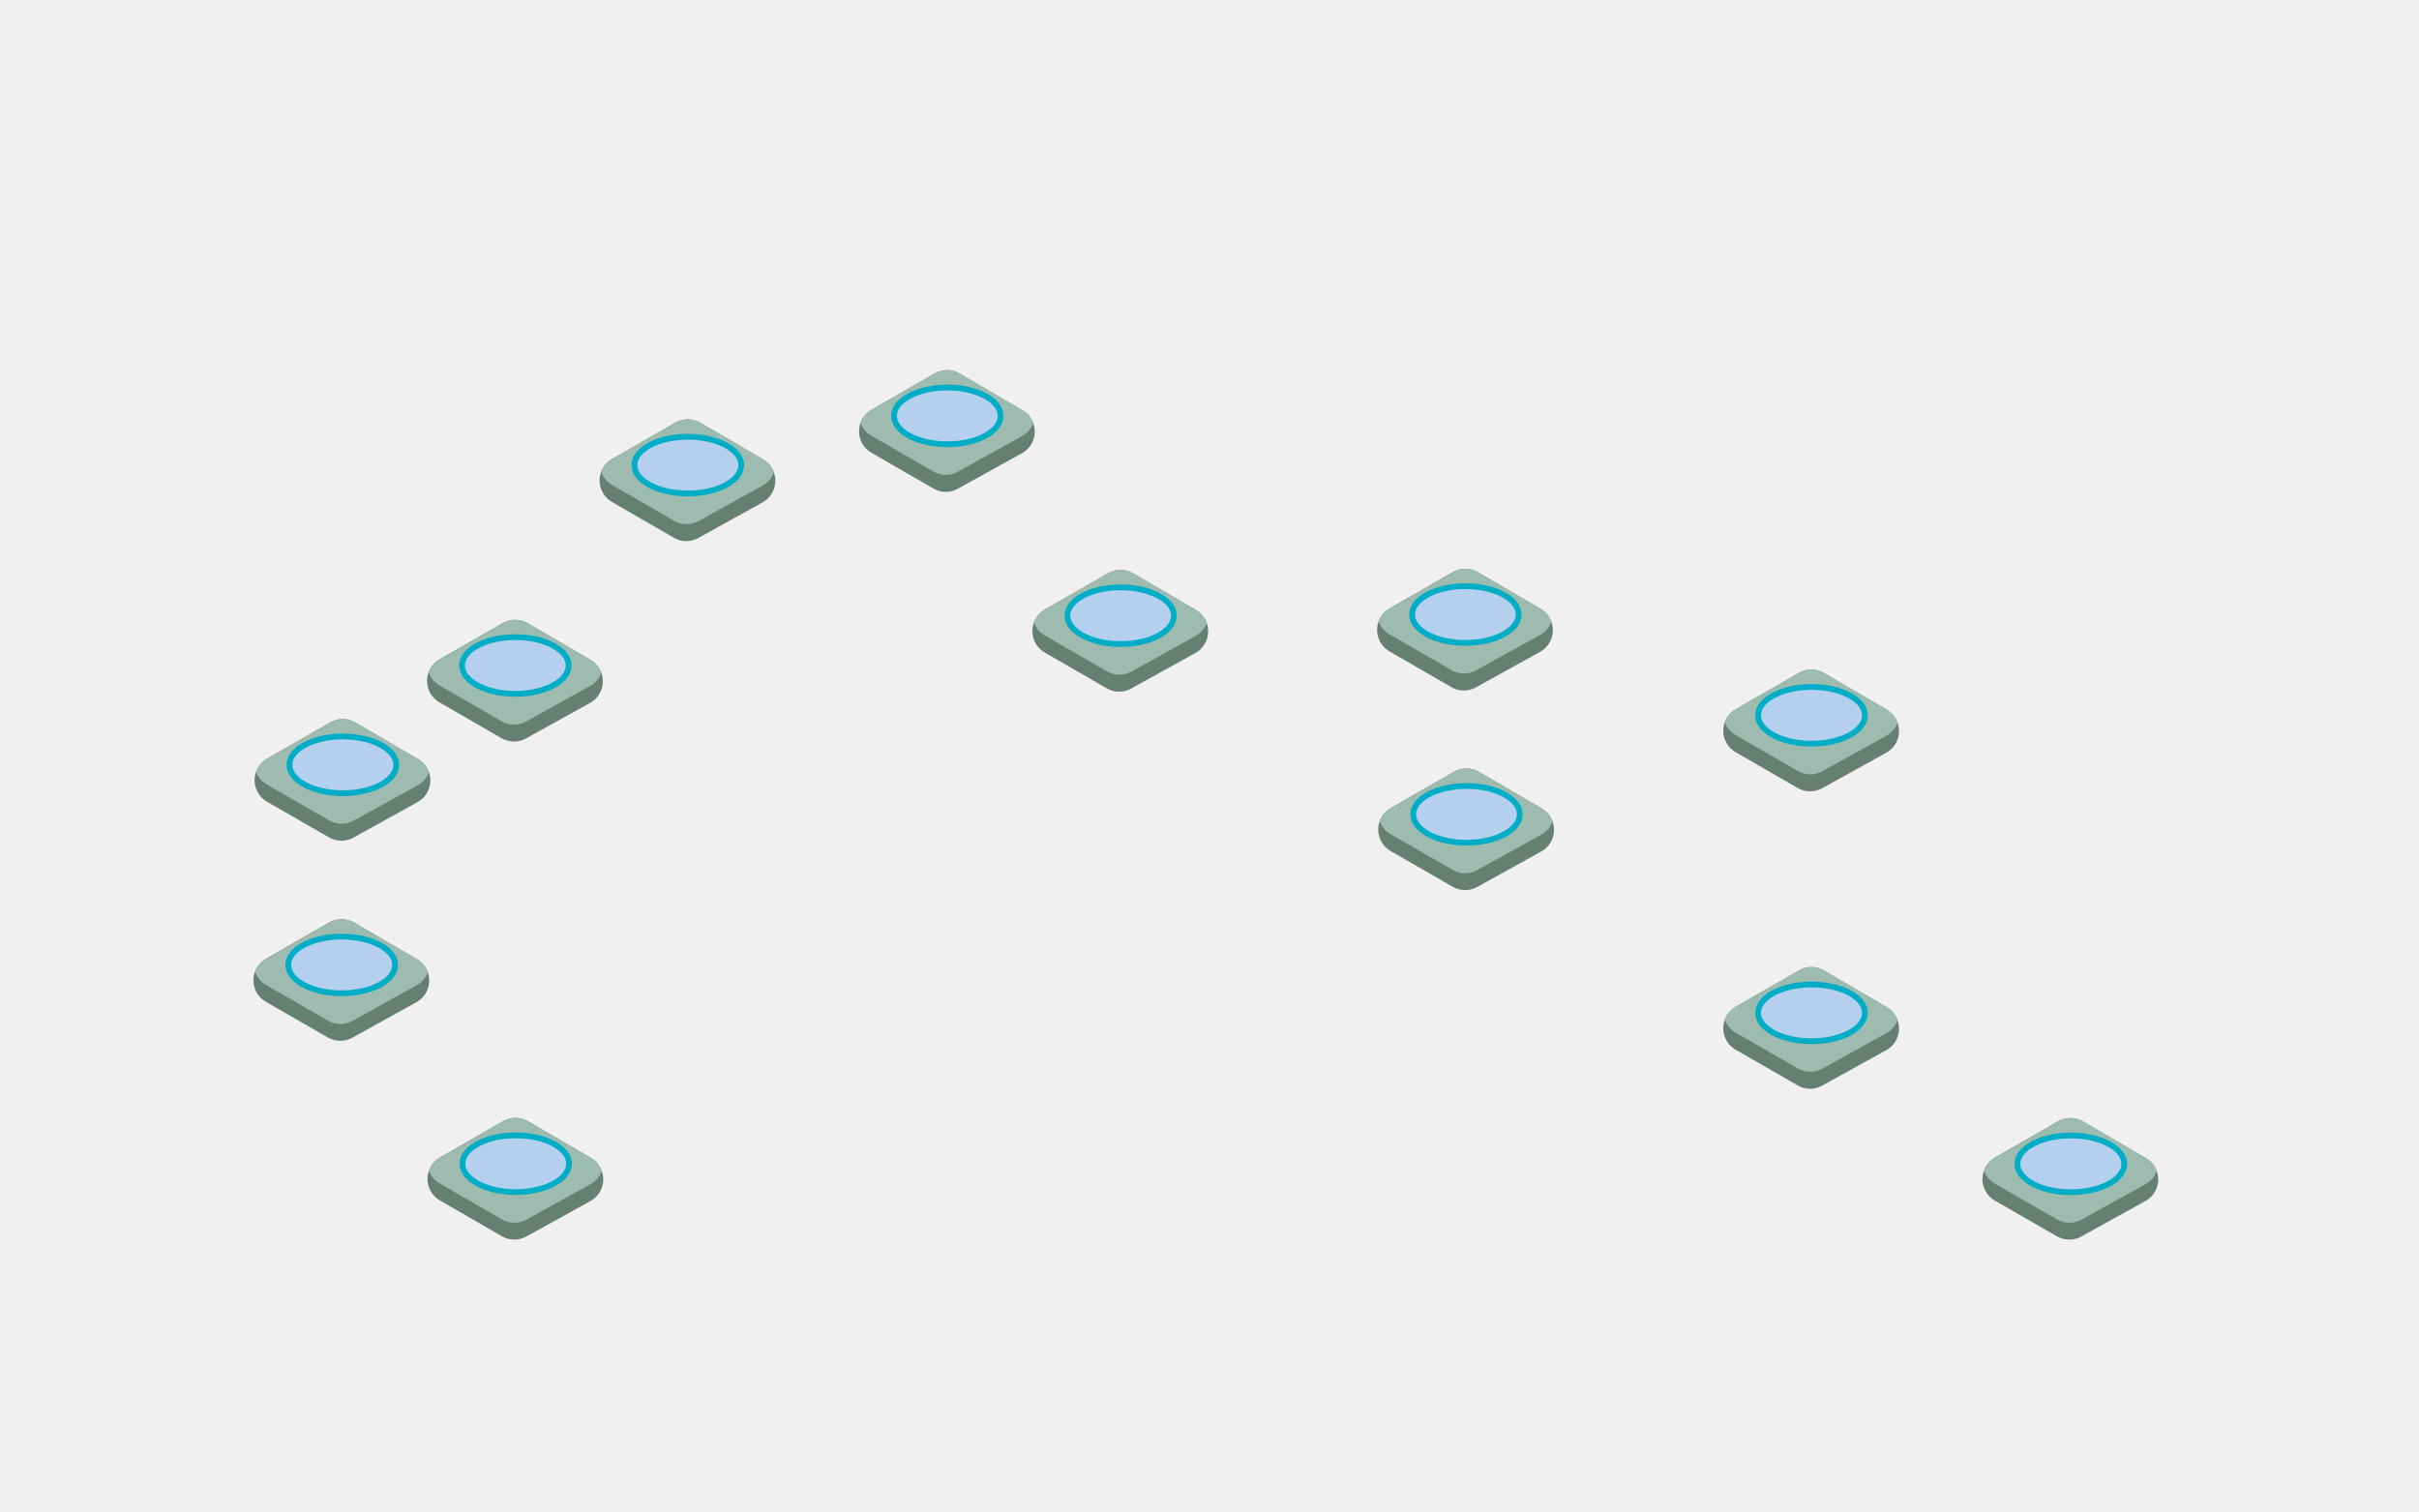
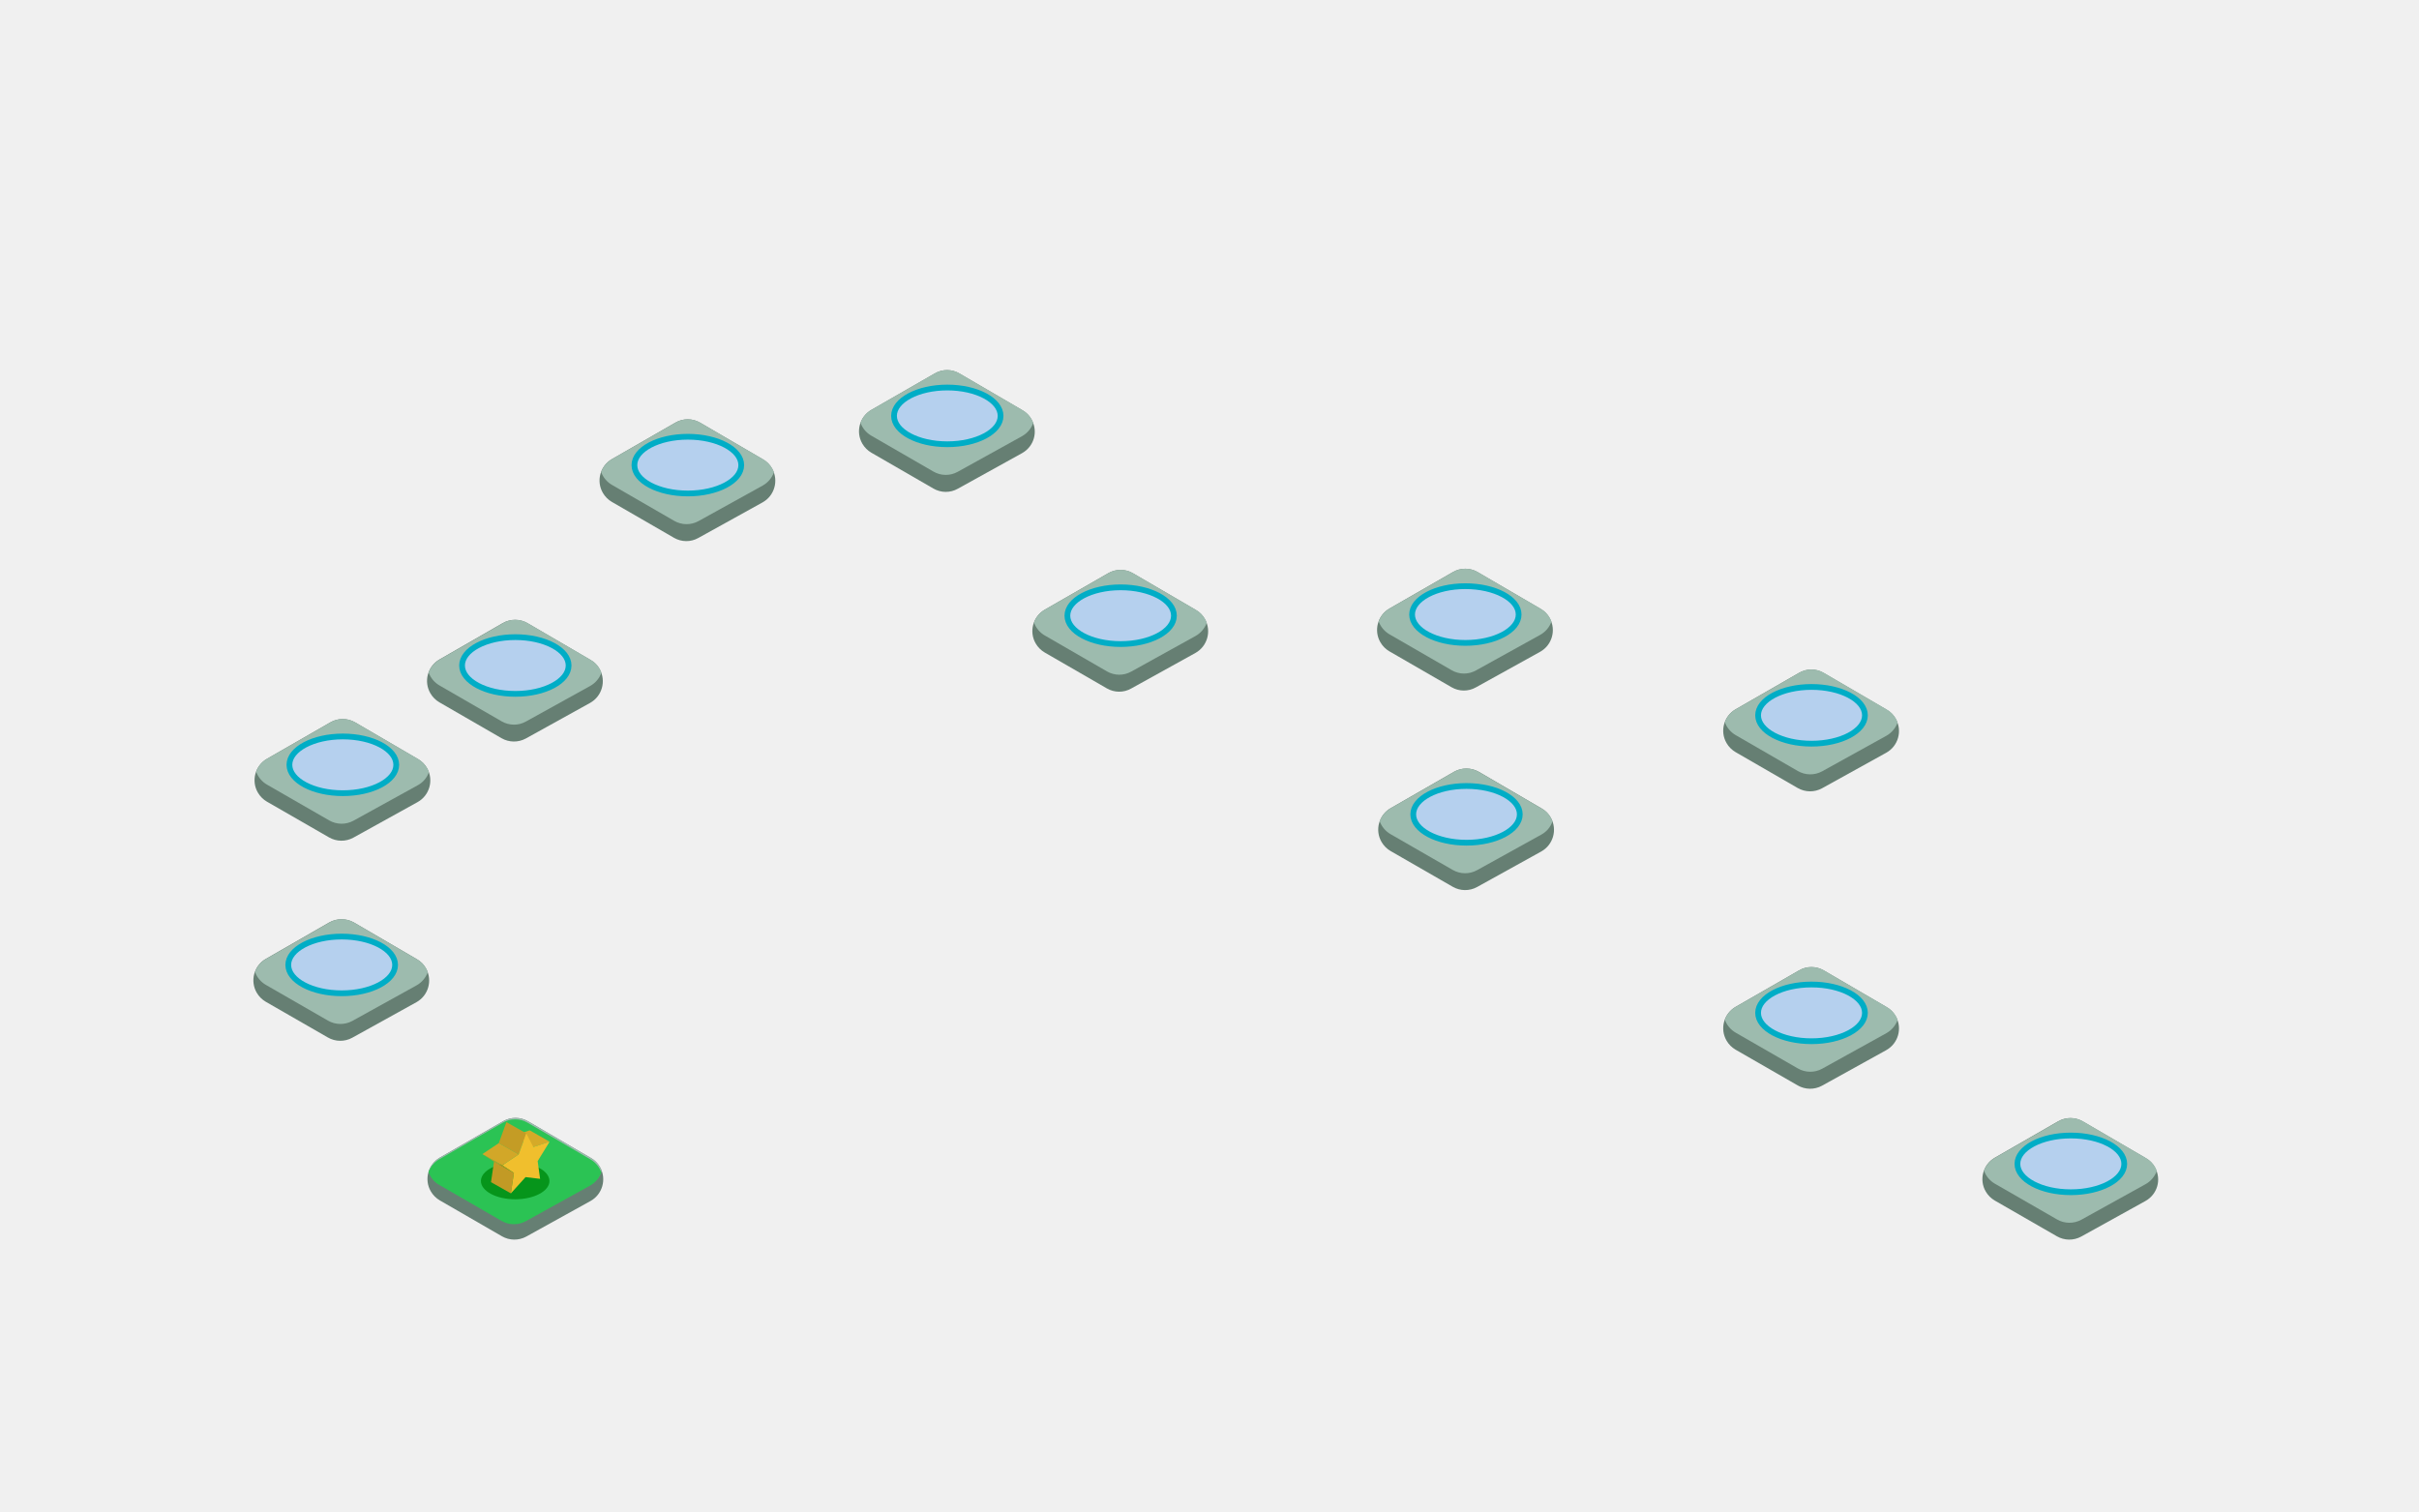
- <svg xmlns="http://www.w3.org/2000/svg" id="HOSPITAL" viewBox="0 0 1680 1050">
-   <defs>
-     <style>.cls-1{fill:#667f73;}.cls-2{fill:#9dbbae;}.cls-3{fill:#b5d0ee;stroke:#00adc6;stroke-miterlimit:10;stroke-width:4px;}.cls-4{fill:#fff;opacity:0;}</style>
-   </defs>
+ <svg xmlns="http://www.w3.org/2000/svg" version="1.1" id="HOSPITAL" x="0px" y="0px" viewBox="0 0 1680 1050" style="enable-background:new 0 0 1680 1050;" xml:space="preserve">
+   <style type="text/css">
+ 	.st0{fill:#667F73;}
+ 	.st1{fill:#9DBBAE;}
+ 	.st2{fill:#B5D0EE;stroke:#00ADC6;stroke-width:4;stroke-miterlimit:10;}
+ 	.st3{fill:#FFFFFF;fill-opacity:0;}
+ 	.st4{fill:#2BC354;}
+ 	.st5{fill:#06951B;}
+ 	.st6{enable-background:new    ;}
+ 	.st7{fill:#D5AA28;}
+ 	.st8{fill:#C29A25;}
+ 	.st9{fill:#C49C25;}
+ 	.st10{fill:#F0BF2D;}
+ 	.st11{fill:#D2A728;}
+ 	.st12{fill:#C19A24;}
+ </style>
  <g id="cojin">
-     <path class="cls-1" d="M349.5,778.8l-44,25.3a17.2,17.2,0,0,0,0,29.8l43.1,24.9a17.2,17.2,0,0,0,16.9.2l44.6-24.7a17.2,17.2,0,0,0,6.7-23.4,16.7,16.7,0,0,0-6.4-6.5l-43.7-25.5A17.3,17.3,0,0,0,349.5,778.8Z" />
-     <path class="cls-2" d="M410.4,804.4l-43.7-25.5a17.1,17.1,0,0,0-17.2,0l-44,25.3a17.2,17.2,0,0,0-7.6,9,16.8,16.8,0,0,0,7.6,9l43.1,24.9a17.2,17.2,0,0,0,16.9.2l44.6-24.7a16.8,16.8,0,0,0,7.8-9.2A16.6,16.6,0,0,0,410.4,804.4Z" />
-     <ellipse class="cls-3" cx="358.2" cy="808.4" rx="37" ry="19.7" />
+     <path class="st0" d="M349.5,778.8l-44,25.3c-8.2,4.7-11.1,15.3-6.3,23.5c1.5,2.6,3.7,4.8,6.3,6.3l43.1,24.9   c5.2,3,11.6,3.1,16.9,0.2l44.6-24.7c8.3-4.6,11.3-15.1,6.7-23.4l0,0c-1.5-2.7-3.7-5-6.4-6.5l-43.7-25.5   C361.4,775.8,354.8,775.8,349.5,778.8z" />
+     <path class="st1" d="M410.4,804.4l-43.7-25.5c-5.3-3.1-11.9-3.1-17.2,0l-44,25.3c-3.5,2-6.2,5.2-7.6,9c1.4,3.8,4.1,7,7.6,9   l43.1,24.9c5.2,3,11.6,3.1,16.9,0.2l44.6-24.7c3.6-2,6.4-5.3,7.8-9.2C416.6,809.6,413.9,806.4,410.4,804.4z" />
+     <ellipse class="st2" cx="358.2" cy="808.4" rx="37" ry="19.7" />
  </g>
  <g id="cojin-2">
-     <path class="cls-1" d="M228.6,640.8l-44,25.3a17.2,17.2,0,0,0,0,29.8l43.1,24.8a17.2,17.2,0,0,0,16.9.2l44.6-24.7a17.2,17.2,0,0,0,6.7-23.4,16.7,16.7,0,0,0-6.4-6.5l-43.7-25.5A17.6,17.6,0,0,0,228.6,640.8Z" />
-     <path class="cls-2" d="M289.6,666.4l-43.7-25.5a17.1,17.1,0,0,0-17.2,0l-44,25.3a17.2,17.2,0,0,0-7.6,9,17.2,17.2,0,0,0,7.6,9L227.8,709a17.2,17.2,0,0,0,16.9.2l44.6-24.7a16.8,16.8,0,0,0,7.8-9.2A16.8,16.8,0,0,0,289.6,666.4Z" />
-     <ellipse class="cls-3" cx="237.3" cy="670.3" rx="37.1" ry="19.7" />
+     <path class="st0" d="M228.6,640.8l-44,25.3c-8.2,4.7-11.1,15.3-6.3,23.5c1.5,2.6,3.7,4.8,6.3,6.3l43.1,24.8   c5.2,3,11.6,3.1,16.9,0.2l44.6-24.7c8.3-4.6,11.3-15.1,6.7-23.4l0,0c-1.5-2.7-3.7-5-6.4-6.5l-43.7-25.5   C240.5,637.8,233.9,637.8,228.6,640.8z" />
+     <path class="st1" d="M289.6,666.4l-43.7-25.5c-5.3-3.1-11.9-3.1-17.2,0l-44,25.3c-3.5,2-6.2,5.2-7.6,9c1.4,3.8,4.1,7,7.6,9   l43.1,24.8c5.2,3,11.6,3.1,16.9,0.2l44.6-24.7c3.6-2,6.4-5.3,7.8-9.2C295.7,671.5,293.1,668.4,289.6,666.4z" />
+     <ellipse class="st2" cx="237.3" cy="670.3" rx="37.1" ry="19.7" />
  </g>
  <g id="cojin-3">
-     <path class="cls-1" d="M229.4,501.8l-44,25.3a17.2,17.2,0,0,0,0,29.8l43.1,24.8a17.2,17.2,0,0,0,16.9.2L290,557.2a17.2,17.2,0,0,0,6.7-23.4,16.7,16.7,0,0,0-6.4-6.5l-43.7-25.5A17.3,17.3,0,0,0,229.4,501.8Z" />
-     <path class="cls-2" d="M290.4,527.3l-43.7-25.5a17.1,17.1,0,0,0-17.2,0l-44,25.3a17.2,17.2,0,0,0-7.6,9,16.8,16.8,0,0,0,7.6,9l43.1,24.8a17.2,17.2,0,0,0,16.9.2l44.6-24.6a16.4,16.4,0,0,0,7.8-9.2A17.9,17.9,0,0,0,290.4,527.3Z" />
-     <ellipse class="cls-3" cx="238.1" cy="531.3" rx="37.1" ry="19.7" />
+     <path class="st0" d="M229.4,501.8l-44,25.3c-8.2,4.7-11.1,15.3-6.3,23.5c1.5,2.6,3.7,4.8,6.3,6.3l43.1,24.8   c5.2,3,11.6,3.1,16.9,0.2l44.6-24.7c8.3-4.6,11.3-15.1,6.7-23.4l0,0c-1.5-2.7-3.7-5-6.4-6.5l-43.7-25.5   C241.3,498.7,234.7,498.7,229.4,501.8z" />
+     <path class="st1" d="M290.4,527.3l-43.7-25.5c-5.3-3.1-11.9-3.1-17.2,0l-44,25.3c-3.5,2-6.2,5.2-7.6,9c1.4,3.8,4.1,7,7.6,9   l43.1,24.8c5.2,3,11.6,3.1,16.9,0.2l44.6-24.6c3.7-2,6.5-5.3,7.8-9.2C296.5,532.5,293.8,529.4,290.4,527.3z" />
+     <ellipse class="st2" cx="238.1" cy="531.3" rx="37.1" ry="19.7" />
  </g>
  <g id="cojin-4">
-     <path class="cls-1" d="M349.2,432.8l-44,25.3a17.2,17.2,0,0,0,0,29.8l43.1,24.9a17.2,17.2,0,0,0,16.9.2l44.6-24.7a17.2,17.2,0,0,0,6.7-23.4,16.7,16.7,0,0,0-6.4-6.5l-43.7-25.5A17.3,17.3,0,0,0,349.2,432.8Z" />
-     <path class="cls-2" d="M410.2,458.4l-43.7-25.5a17.1,17.1,0,0,0-17.2,0l-44,25.3a17.2,17.2,0,0,0-7.6,9,16.8,16.8,0,0,0,7.6,9l43.1,24.9a17,17,0,0,0,16.9.1l44.6-24.7a16.8,16.8,0,0,0,7.8-9.2A16.4,16.4,0,0,0,410.2,458.4Z" />
-     <ellipse class="cls-3" cx="357.9" cy="462.3" rx="37" ry="19.7" />
+     <path class="st0" d="M349.2,432.8l-44,25.3c-8.2,4.7-11.1,15.3-6.3,23.5c1.5,2.6,3.7,4.8,6.3,6.3l43.1,24.9   c5.2,3,11.6,3.1,16.9,0.2l44.6-24.7c8.3-4.6,11.3-15.1,6.7-23.4l0,0c-1.5-2.7-3.7-5-6.4-6.5l-43.7-25.5   C361.1,429.8,354.5,429.8,349.2,432.8z" />
+     <path class="st1" d="M410.2,458.4l-43.7-25.5c-5.3-3.1-11.9-3.1-17.2,0l-44,25.3c-3.5,2-6.2,5.2-7.6,9c1.4,3.8,4.1,7,7.6,9   l43.1,24.9c5.2,3,11.6,3.1,16.9,0.1l44.6-24.7c3.6-2,6.4-5.3,7.8-9.2C416.4,463.5,413.7,460.3,410.2,458.4z" />
+     <ellipse class="st2" cx="357.9" cy="462.3" rx="37" ry="19.7" />
  </g>
  <g id="cojin-5">
-     <path class="cls-1" d="M469,293.6l-44,25.3a17.2,17.2,0,0,0,0,29.8l43.1,24.9a17,17,0,0,0,16.9.1L529.6,349a17.2,17.2,0,0,0,6.7-23.4,16.7,16.7,0,0,0-6.4-6.5l-43.7-25.5A17.1,17.1,0,0,0,469,293.6Z" />
-     <path class="cls-2" d="M530,319.1l-43.7-25.5a17.1,17.1,0,0,0-17.2,0l-44,25.3a17.2,17.2,0,0,0-7.6,9,17.2,17.2,0,0,0,7.6,9l43.1,24.9a17.2,17.2,0,0,0,16.9.2l44.6-24.7a16.8,16.8,0,0,0,7.8-9.2A17.1,17.1,0,0,0,530,319.1Z" />
-     <ellipse class="cls-3" cx="477.7" cy="323.1" rx="37.1" ry="19.7" />
+     <path class="st0" d="M469,293.6l-44,25.3c-8.2,4.7-11.1,15.3-6.3,23.5c1.5,2.6,3.7,4.8,6.3,6.3l43.1,24.9c5.2,3,11.6,3.1,16.9,0.1   l44.6-24.7c8.3-4.6,11.3-15.1,6.7-23.4l0,0c-1.5-2.7-3.7-5-6.4-6.5l-43.7-25.5C480.9,290.5,474.3,290.5,469,293.6z" />
+     <path class="st1" d="M530,319.1l-43.7-25.5c-5.3-3.1-11.9-3.1-17.2,0l-44,25.3c-3.5,2-6.2,5.2-7.6,9c1.4,3.8,4.1,7,7.6,9l43.1,24.9   c5.2,3,11.6,3.1,16.9,0.2l44.6-24.7c3.6-2,6.4-5.3,7.8-9.2C536.1,324.3,533.5,321.1,530,319.1z" />
+     <ellipse class="st2" cx="477.7" cy="323.1" rx="37.1" ry="19.7" />
  </g>
  <g id="cojin-6">
-     <path class="cls-1" d="M649.2,259.4l-44,25.3a17.2,17.2,0,0,0,0,29.8l43.1,24.9a17,17,0,0,0,16.9.1l44.6-24.7a17.1,17.1,0,0,0,6.7-23.3,16.7,16.7,0,0,0-6.4-6.5l-43.7-25.5A16.8,16.8,0,0,0,649.2,259.4Z" />
-     <path class="cls-2" d="M710.1,284.9l-43.7-25.5a17.1,17.1,0,0,0-17.2,0l-44,25.3a17.2,17.2,0,0,0-7.6,9,16.8,16.8,0,0,0,7.6,9l43.1,24.9a17,17,0,0,0,16.9.1L709.8,303a16.8,16.8,0,0,0,7.8-9.2A16.8,16.8,0,0,0,710.1,284.9Z" />
-     <ellipse class="cls-3" cx="657.9" cy="288.9" rx="37" ry="19.7" />
+     <path class="st0" d="M649.2,259.4l-44,25.3c-8.2,4.7-11.1,15.3-6.3,23.5c1.5,2.6,3.7,4.8,6.3,6.3l43.1,24.9   c5.2,3,11.6,3.1,16.9,0.1l44.6-24.7c8.3-4.6,11.3-14.9,6.7-23.2v-0.1c-1.5-2.7-3.7-5-6.4-6.5l-43.7-25.5   C661.1,256.3,654.5,256.3,649.2,259.4z" />
+     <path class="st1" d="M710.1,284.9l-43.7-25.5c-5.3-3.1-11.9-3.1-17.2,0l-44,25.3c-3.5,2-6.2,5.2-7.6,9c1.4,3.8,4.1,7,7.6,9   l43.1,24.9c5.2,3,11.6,3.1,16.9,0.1l44.6-24.7c3.6-2,6.4-5.3,7.8-9.2C716.2,290,713.6,286.9,710.1,284.9z" />
+     <ellipse class="st2" cx="657.9" cy="288.9" rx="37" ry="19.7" />
  </g>
  <g id="cojin-7">
-     <path class="cls-1" d="M769.6,398.2l-44,25.3a17.2,17.2,0,0,0,0,29.8l43.1,24.9a17,17,0,0,0,16.9.1l44.6-24.7a17.2,17.2,0,0,0,6.7-23.4,16.7,16.7,0,0,0-6.4-6.5l-43.7-25.5A17.1,17.1,0,0,0,769.6,398.2Z" />
-     <path class="cls-2" d="M830.6,423.7l-43.7-25.5a17.1,17.1,0,0,0-17.2,0l-44,25.3a17.2,17.2,0,0,0-7.6,9,16.8,16.8,0,0,0,7.6,9l43.1,24.9a17,17,0,0,0,16.9.1l44.6-24.7a16.8,16.8,0,0,0,7.8-9.2A17.2,17.2,0,0,0,830.6,423.7Z" />
-     <ellipse class="cls-3" cx="778.3" cy="427.7" rx="37" ry="19.7" />
+     <path class="st0" d="M769.6,398.2l-44,25.3c-8.2,4.7-11.1,15.3-6.3,23.5c1.5,2.6,3.7,4.8,6.3,6.3l43.1,24.9   c5.2,3,11.6,3.1,16.9,0.1l44.6-24.7c8.3-4.6,11.3-15.1,6.7-23.4l0,0c-1.5-2.7-3.7-5-6.4-6.5l-43.7-25.5   C781.5,395.1,774.9,395.1,769.6,398.2z" />
+     <path class="st1" d="M830.6,423.7l-43.7-25.5c-5.3-3.1-11.9-3.1-17.2,0l-44,25.3c-3.5,2-6.2,5.2-7.6,9c1.4,3.8,4.1,7,7.6,9   l43.1,24.9c5.2,3,11.6,3.1,16.9,0.1l44.6-24.7c3.6-2,6.4-5.3,7.8-9.2C836.7,428.9,834.1,425.7,830.6,423.7z" />
+     <ellipse class="st2" cx="778.3" cy="427.7" rx="37" ry="19.7" />
  </g>
  <g id="cojin-8">
-     <path class="cls-1" d="M1009,397.4l-44,25.3a17.2,17.2,0,0,0,0,29.8l43.1,24.9a17,17,0,0,0,16.9.1l44.6-24.7a17.2,17.2,0,0,0,6.7-23.4,16.7,16.7,0,0,0-6.4-6.5l-43.7-25.5A17.1,17.1,0,0,0,1009,397.4Z" />
-     <path class="cls-2" d="M1070,422.9l-43.7-25.5a17.1,17.1,0,0,0-17.2,0l-44,25.3a17.2,17.2,0,0,0-7.6,9,17.2,17.2,0,0,0,7.6,9l43.1,24.9a17,17,0,0,0,16.9.1l44.6-24.7a16.8,16.8,0,0,0,7.8-9.2A16.8,16.8,0,0,0,1070,422.9Z" />
-     <ellipse class="cls-3" cx="1017.7" cy="426.9" rx="37" ry="19.7" />
+     <path class="st0" d="M1009,397.4l-44,25.3c-8.2,4.7-11.1,15.3-6.3,23.5c1.5,2.6,3.7,4.8,6.3,6.3l43.1,24.9c5.2,3,11.6,3.1,16.9,0.1   l44.6-24.7c8.3-4.6,11.3-15.1,6.7-23.4l0,0c-1.5-2.7-3.7-5-6.4-6.5l-43.7-25.5C1020.9,394.3,1014.3,394.3,1009,397.4z" />
+     <path class="st1" d="M1070,422.9l-43.7-25.5c-5.3-3.1-11.9-3.1-17.2,0l-44,25.3c-3.5,2-6.2,5.2-7.6,9c1.4,3.8,4.1,7,7.6,9   l43.1,24.9c5.2,3,11.6,3.1,16.9,0.1l44.6-24.7c3.6-2,6.4-5.3,7.8-9.2C1076.1,428,1073.5,424.9,1070,422.9z" />
+     <ellipse class="st2" cx="1017.7" cy="426.9" rx="37" ry="19.7" />
  </g>
  <g id="cojin-9">
-     <path class="cls-1" d="M1009.8,536.1l-44,25.3a17.2,17.2,0,0,0,0,29.8l43.1,24.8a17.2,17.2,0,0,0,16.9.2l44.6-24.7a17.2,17.2,0,0,0,6.7-23.4,16.7,16.7,0,0,0-6.4-6.5L1027,536.1A17.6,17.6,0,0,0,1009.8,536.1Z" />
-     <path class="cls-2" d="M1070.7,561.7,1027,536.2a17.1,17.1,0,0,0-17.2,0l-44,25.3a17.2,17.2,0,0,0-7.6,9,17.2,17.2,0,0,0,7.6,9l43.1,24.8a17.2,17.2,0,0,0,16.9.2l44.6-24.7a16.4,16.4,0,0,0,7.8-9.2A16.4,16.4,0,0,0,1070.7,561.7Z" />
-     <ellipse class="cls-3" cx="1018.5" cy="565.7" rx="37" ry="19.7" />
+     <path class="st0" d="M1009.8,536.1l-44,25.3c-8.2,4.7-11.1,15.3-6.3,23.5c1.5,2.6,3.7,4.8,6.3,6.3l43.1,24.8   c5.2,3,11.6,3.1,16.9,0.2l44.6-24.7c8.3-4.6,11.3-15.1,6.7-23.4l0,0c-1.5-2.7-3.7-5-6.4-6.5l-43.7-25.5   C1021.7,533.1,1015.1,533.1,1009.8,536.1z" />
+     <path class="st1" d="M1070.7,561.7l-43.7-25.5c-5.3-3.1-11.9-3.1-17.2,0l-44,25.3c-3.5,2-6.2,5.2-7.6,9c1.4,3.8,4.1,7,7.6,9   l43.1,24.8c5.2,3,11.6,3.1,16.9,0.2l44.6-24.7c3.7-2,6.5-5.3,7.8-9.2C1076.9,566.8,1074.2,563.6,1070.7,561.7z" />
+     <ellipse class="st2" cx="1018.5" cy="565.7" rx="37" ry="19.7" />
  </g>
  <g id="cojin-10">
-     <path class="cls-1" d="M1249.4,467.4l-44,25.3a17.2,17.2,0,0,0,0,29.8l43.1,24.9a17.2,17.2,0,0,0,16.9.2l44.6-24.7a17.2,17.2,0,0,0,6.7-23.4,16.7,16.7,0,0,0-6.4-6.5l-43.7-25.5A16.8,16.8,0,0,0,1249.4,467.4Z" />
-     <path class="cls-2" d="M1310.4,492.9l-43.7-25.5a17.1,17.1,0,0,0-17.2,0l-44,25.3a17.2,17.2,0,0,0-7.6,9,16.8,16.8,0,0,0,7.6,9l43.1,24.9a17.2,17.2,0,0,0,16.9.2l44.6-24.7a16.8,16.8,0,0,0,7.8-9.2A17.1,17.1,0,0,0,1310.4,492.9Z" />
-     <ellipse class="cls-3" cx="1258.1" cy="496.9" rx="37.1" ry="19.7" />
+     <path class="st0" d="M1249.4,467.4l-44,25.3c-8.2,4.7-11.1,15.3-6.3,23.5c1.5,2.6,3.7,4.8,6.3,6.3l43.1,24.9   c5.2,3,11.6,3.1,16.9,0.2l44.6-24.7c8.3-4.6,11.3-15.1,6.7-23.4l0,0c-1.5-2.7-3.7-5-6.4-6.5l-43.7-25.5   C1261.3,464.3,1254.7,464.3,1249.4,467.4z" />
+     <path class="st1" d="M1310.4,492.9l-43.7-25.5c-5.3-3.1-11.9-3.1-17.2,0l-44,25.3c-3.5,2-6.2,5.2-7.6,9c1.4,3.8,4.1,7,7.6,9   l43.1,24.9c5.2,3,11.6,3.1,16.9,0.2l44.6-24.7c3.6-2,6.4-5.3,7.8-9.2C1316.5,498.1,1313.9,494.9,1310.4,492.9z" />
+     <ellipse class="st2" cx="1258.1" cy="496.9" rx="37.1" ry="19.7" />
  </g>
  <g id="cojin-11">
-     <path class="cls-1" d="M1249.4,674.1l-44,25.3a17.2,17.2,0,0,0,0,29.8l43.1,24.8a17.2,17.2,0,0,0,16.9.2l44.6-24.7a17.2,17.2,0,0,0,6.7-23.4,16.7,16.7,0,0,0-6.4-6.5l-43.7-25.5A17.1,17.1,0,0,0,1249.4,674.1Z" />
-     <path class="cls-2" d="M1310.4,699.6l-43.7-25.5a17.1,17.1,0,0,0-17.2,0l-44,25.3a17.2,17.2,0,0,0-7.6,9,17.2,17.2,0,0,0,7.6,9l43.1,24.8a17.2,17.2,0,0,0,16.9.2l44.6-24.7a16.8,16.8,0,0,0,7.8-9.2A17.2,17.2,0,0,0,1310.4,699.6Z" />
-     <ellipse class="cls-3" cx="1258.1" cy="703.6" rx="37.1" ry="19.7" />
+     <path class="st0" d="M1249.4,674.1l-44,25.3c-8.2,4.7-11.1,15.3-6.3,23.5c1.5,2.6,3.7,4.8,6.3,6.3l43.1,24.8   c5.2,3,11.6,3.1,16.9,0.2l44.6-24.7c8.3-4.6,11.3-15.1,6.7-23.4l0,0c-1.5-2.7-3.7-5-6.4-6.5l-43.7-25.5   C1261.3,671,1254.7,671,1249.4,674.1z" />
+     <path class="st1" d="M1310.4,699.6l-43.7-25.5c-5.3-3.1-11.9-3.1-17.2,0l-44,25.3c-3.5,2-6.2,5.2-7.6,9c1.4,3.8,4.1,7,7.6,9   l43.1,24.8c5.2,3,11.6,3.1,16.9,0.2l44.6-24.7c3.6-2,6.4-5.3,7.8-9.2C1316.5,704.8,1313.9,701.6,1310.4,699.6z" />
+     <ellipse class="st2" cx="1258.1" cy="703.6" rx="37.1" ry="19.7" />
  </g>
  <g id="cojin-12">
-     <path class="cls-1" d="M1429.4,778.9l-44,25.3a17.2,17.2,0,0,0,0,29.8l43.1,24.8a17.2,17.2,0,0,0,16.9.2l44.6-24.7a17.1,17.1,0,0,0,6.7-23.3,16.7,16.7,0,0,0-6.4-6.5L1446.5,779A17.1,17.1,0,0,0,1429.4,778.9Z" />
-     <path class="cls-2" d="M1490.4,804.5,1446.7,779a17.1,17.1,0,0,0-17.2,0l-44,25.3a17.2,17.2,0,0,0-7.6,9,16.8,16.8,0,0,0,7.6,9l43.1,24.8a17.2,17.2,0,0,0,16.9.2l44.6-24.7a16.8,16.8,0,0,0,7.8-9.2A16.8,16.8,0,0,0,1490.4,804.5Z" />
-     <ellipse class="cls-3" cx="1438.2" cy="808.5" rx="37.1" ry="19.7" />
+     <path class="st0" d="M1429.4,778.9l-44,25.3c-8.2,4.7-11.1,15.3-6.3,23.5c1.5,2.6,3.7,4.8,6.3,6.3l43.1,24.8   c5.2,3,11.6,3.1,16.9,0.2l44.6-24.7c8.3-4.6,11.3-14.9,6.7-23.2V811c-1.5-2.7-3.7-5-6.4-6.5l-43.8-25.5   C1441.2,775.9,1434.7,775.9,1429.4,778.9z" />
+     <path class="st1" d="M1490.4,804.5l-43.7-25.5c-5.3-3.1-11.9-3.1-17.2,0l-44,25.3c-3.5,2-6.2,5.2-7.6,9c1.4,3.8,4.1,7,7.6,9   l43.1,24.8c5.2,3,11.6,3.1,16.9,0.2l44.6-24.7c3.6-2,6.4-5.3,7.8-9.2C1496.5,809.6,1493.9,806.5,1490.4,804.5z" />
+     <ellipse class="st2" cx="1438.2" cy="808.5" rx="37.1" ry="19.7" />
  </g>
-   <rect class="cls-4" width="1680" height="1050" />
+   <rect class="st3" width="1680" height="1050" />
+   <g>
+     <path class="st4" d="M410.1,805.4l-43.7-25.5c-5.3-3.1-11.9-3.1-17.2,0l-44,25.3c-3.8,2.2-6.3,5.4-7.6,9c1.3,3.6,3.8,6.9,7.6,9   l43.1,24.9c5.2,3,11.6,3.1,16.9,0.2l44.6-24.7c3.9-2.2,6.5-5.5,7.8-9.2C416.3,810.8,413.8,807.6,410.1,805.4z" />
+     <ellipse class="st5" cx="357.8" cy="820.4" rx="23.8" ry="12.7" />
+     <g>
+       <g>
+         <g class="st6">
+           <g>
+             <polygon class="st7" points="370.4,796.8 356.6,789 367.9,785.2 381.7,793.1      " />
+           </g>
+           <g>
+             <polygon class="st8" points="354.8,829 341,821.2 343.1,806.9 356.9,814.8      " />
+           </g>
+           <g>
+             <polygon class="st9" points="360.2,801.9 346.4,794.1 351.7,779.5 365.5,787.3      " />
+           </g>
+           <g>
+             <polygon class="st10" points="348.8,809.5 360.2,801.9 365.5,787.3 370.4,796.8 381.7,793.1 373.4,806.6 375.1,818.9        365,817.7 354.8,829 356.9,814.8      " />
+           </g>
+           <g>
+             <polygon class="st11" points="348.8,809.5 335,801.7 346.4,794.1 360.2,801.9      " />
+           </g>
+           <g>
+             <polygon class="st12" points="356.9,814.8 343.1,806.9 335,801.7 348.8,809.5      " />
+           </g>
+         </g>
+       </g>
+     </g>
+   </g>
</svg>
